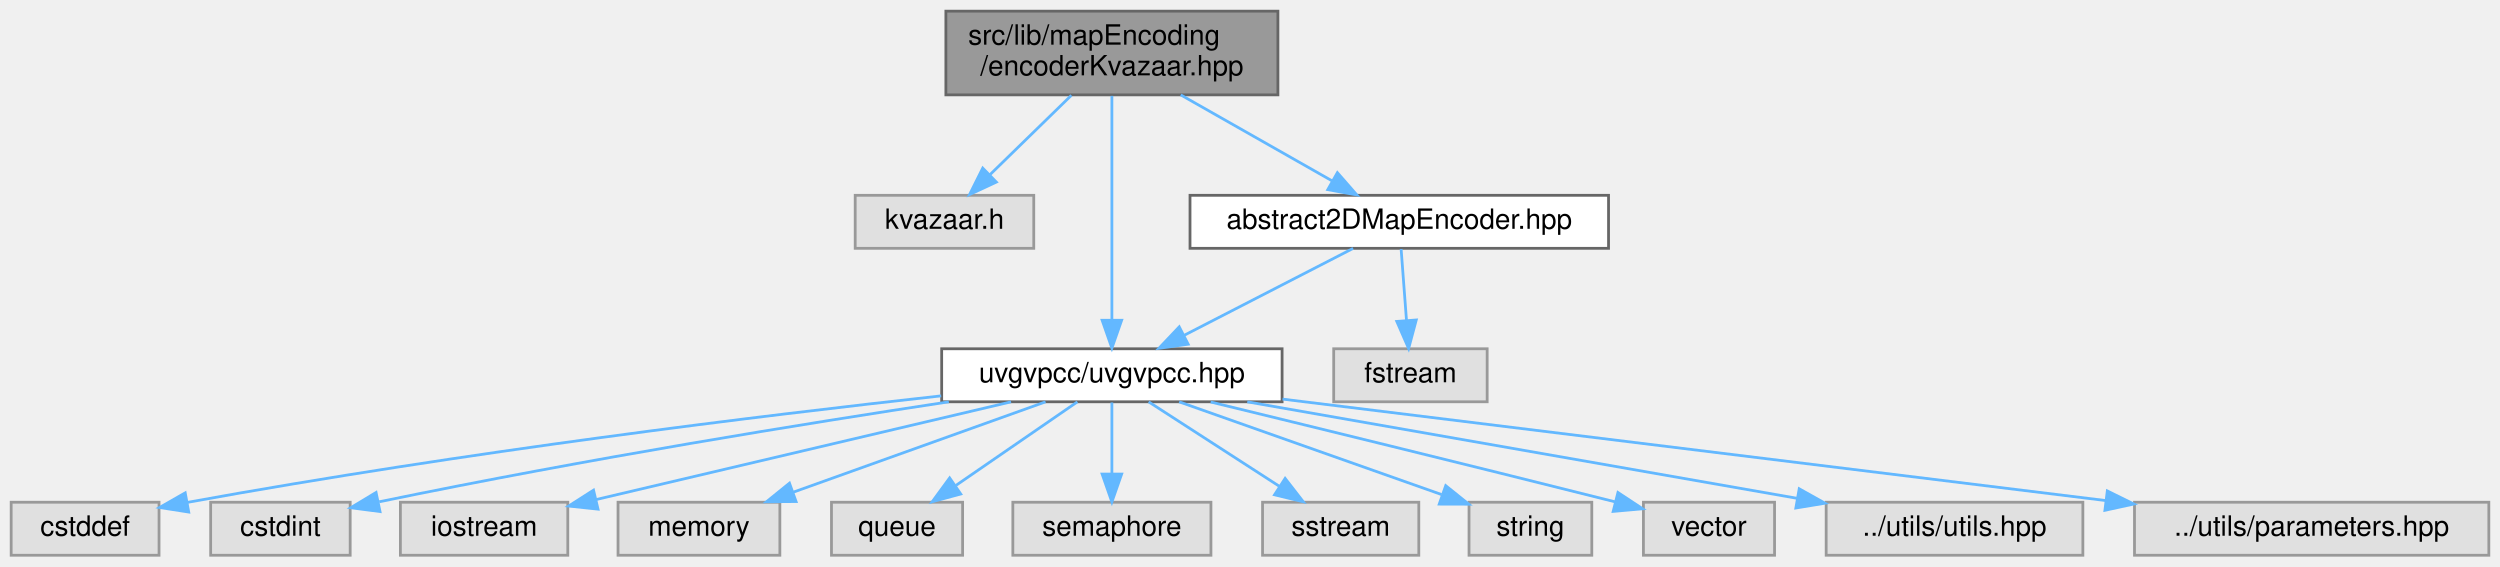
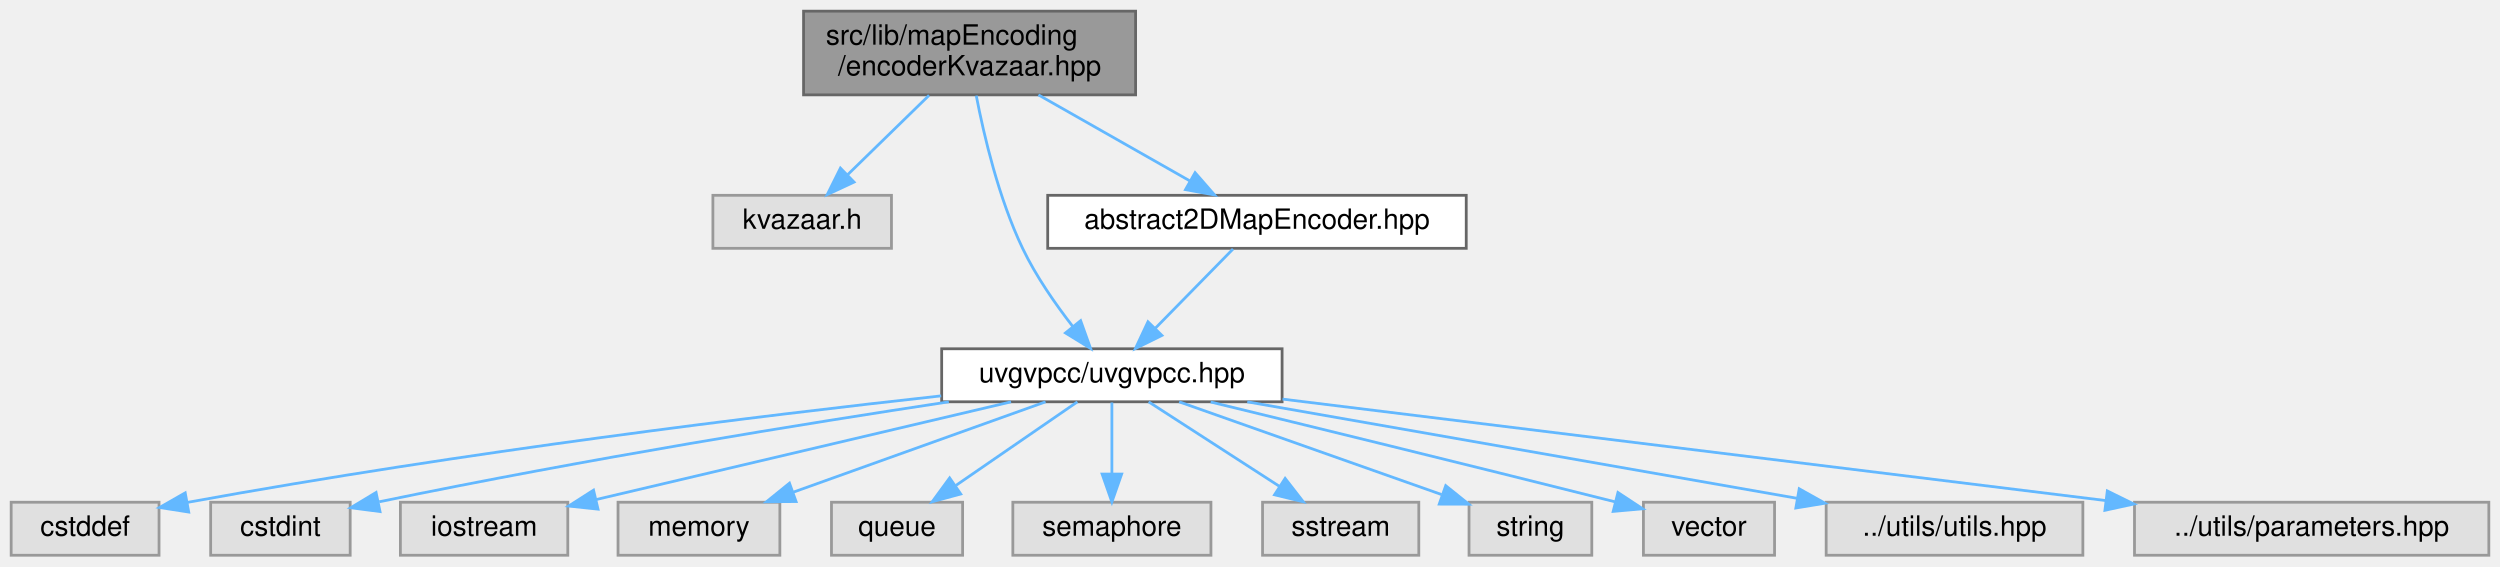
<svg xmlns="http://www.w3.org/2000/svg" xmlns:xlink="http://www.w3.org/1999/xlink" width="896pt" height="203pt" viewBox="0.00 0.00 896.00 203.00">
  <g id="graph0" class="graph" transform="scale(1 1) rotate(0) translate(4 199)">
    <g id="Node000001" class="node">
      <g id="a_Node000001">
        <a xlink:title=" ">
-           <polygon fill="#999999" stroke="#666666" points="454,-195 335,-195 335,-165 454,-165 454,-195" />
-           <text text-anchor="start" x="343" y="-183" font-family="Helvetica,sans-Serif" font-size="10.00">src/lib/mapEncoding</text>
-           <text text-anchor="middle" x="394.5" y="-172" font-family="Helvetica,sans-Serif" font-size="10.00">/encoderKvazaar.hpp</text>
+           <polygon fill="#999999" stroke="#666666" points="403,-195 284,-195 284,-165 403,-165 403,-195" />
+           <text text-anchor="start" x="292" y="-183" font-family="Helvetica,sans-Serif" font-size="10.00">src/lib/mapEncoding</text>
+           <text text-anchor="middle" x="343.5" y="-172" font-family="Helvetica,sans-Serif" font-size="10.00">/encoderKvazaar.hpp</text>
        </a>
      </g>
    </g>
    <g id="Node000002" class="node">
      <g id="a_Node000002">
        <a xlink:title=" ">
-           <polygon fill="#e0e0e0" stroke="#999999" points="366.5,-129 302.5,-129 302.5,-110 366.5,-110 366.5,-129" />
-           <text text-anchor="middle" x="334.5" y="-117" font-family="Helvetica,sans-Serif" font-size="10.00">kvazaar.h</text>
+           <polygon fill="#e0e0e0" stroke="#999999" points="315.5,-129 251.5,-129 251.5,-110 315.5,-110 315.5,-129" />
+           <text text-anchor="middle" x="283.5" y="-117" font-family="Helvetica,sans-Serif" font-size="10.00">kvazaar.h</text>
        </a>
      </g>
    </g>
    <g id="edge1_Node000001_Node000002" class="edge">
      <g id="a_edge1_Node000001_Node000002">
        <a xlink:title=" ">
-           <path fill="none" stroke="#63b8ff" d="M379.98,-164.84C371.18,-156.26 359.93,-145.3 350.83,-136.42" />
-           <polygon fill="#63b8ff" stroke="#63b8ff" points="353.09,-133.74 343.49,-129.27 348.21,-138.75 353.09,-133.74" />
+           <path fill="none" stroke="#63b8ff" d="M328.98,-164.84C320.18,-156.26 308.93,-145.3 299.83,-136.42" />
+           <polygon fill="#63b8ff" stroke="#63b8ff" points="302.09,-133.74 292.49,-129.27 297.21,-138.75 302.09,-133.74" />
        </a>
      </g>
    </g>
    <g id="Node000003" class="node">
      <g id="a_Node000003">
        <a xlink:href="uvgvpcc_8hpp.html" target="_top" xlink:title=" ">
          <polygon fill="white" stroke="#666666" points="455.5,-74 333.5,-74 333.5,-55 455.5,-55 455.5,-74" />
          <text text-anchor="middle" x="394.5" y="-62" font-family="Helvetica,sans-Serif" font-size="10.00">uvgvpcc/uvgvpcc.hpp</text>
        </a>
      </g>
    </g>
    <g id="edge2_Node000001_Node000003" class="edge">
      <g id="a_edge2_Node000001_Node000003">
        <a xlink:title=" ">
-           <path fill="none" stroke="#63b8ff" d="M394.5,-164.63C394.5,-144.21 394.5,-106.81 394.5,-84.24" />
-           <polygon fill="#63b8ff" stroke="#63b8ff" points="398,-84.23 394.5,-74.23 391,-84.23 398,-84.23" />
+           <path fill="none" stroke="#63b8ff" d="M345.89,-164.73C348.65,-150.4 353.92,-127.93 362.5,-110 367.26,-100.04 374.28,-89.97 380.53,-81.93" />
+           <polygon fill="#63b8ff" stroke="#63b8ff" points="383.3,-84.08 386.87,-74.11 377.86,-79.67 383.3,-84.08" />
        </a>
      </g>
    </g>
    <g id="Node000015" class="node">
      <g id="a_Node000015">
        <a xlink:href="abstract2DMapEncoder_8hpp.html" target="_top" xlink:title=" ">
-           <polygon fill="white" stroke="#666666" points="572.5,-129 422.5,-129 422.5,-110 572.5,-110 572.5,-129" />
-           <text text-anchor="middle" x="497.5" y="-117" font-family="Helvetica,sans-Serif" font-size="10.00">abstract2DMapEncoder.hpp</text>
+           <polygon fill="white" stroke="#666666" points="521.5,-129 371.5,-129 371.5,-110 521.5,-110 521.5,-129" />
+           <text text-anchor="middle" x="446.5" y="-117" font-family="Helvetica,sans-Serif" font-size="10.00">abstract2DMapEncoder.hpp</text>
        </a>
      </g>
    </g>
    <g id="edge14_Node000001_Node000015" class="edge">
      <g id="a_edge14_Node000001_Node000015">
        <a xlink:title=" ">
-           <path fill="none" stroke="#63b8ff" d="M419.17,-164.99C435.59,-155.66 457.05,-143.47 473.36,-134.21" />
-           <polygon fill="#63b8ff" stroke="#63b8ff" points="475.32,-137.12 482.29,-129.14 471.87,-131.03 475.32,-137.12" />
+           <path fill="none" stroke="#63b8ff" d="M368.17,-164.99C384.59,-155.66 406.05,-143.47 422.36,-134.21" />
+           <polygon fill="#63b8ff" stroke="#63b8ff" points="424.32,-137.12 431.29,-129.14 420.87,-131.03 424.32,-137.12" />
        </a>
      </g>
    </g>
    <g id="Node000004" class="node">
      <g id="a_Node000004">
        <a xlink:title=" ">
          <polygon fill="#e0e0e0" stroke="#999999" points="53,-19 0,-19 0,0 53,0 53,-19" />
          <text text-anchor="middle" x="26.5" y="-7" font-family="Helvetica,sans-Serif" font-size="10.00">cstddef</text>
        </a>
      </g>
    </g>
    <g id="edge3_Node000003_Node000004" class="edge">
      <g id="a_edge3_Node000003_Node000004">
        <a xlink:title=" ">
          <path fill="none" stroke="#63b8ff" d="M333.33,-57.13C268.65,-49.99 163.48,-37.2 63.18,-18.95" />
          <polygon fill="#63b8ff" stroke="#63b8ff" points="63.64,-15.48 53.17,-17.11 62.38,-22.36 63.64,-15.48" />
        </a>
      </g>
    </g>
    <g id="Node000005" class="node">
      <g id="a_Node000005">
        <a xlink:title=" ">
          <polygon fill="#e0e0e0" stroke="#999999" points="121.5,-19 71.5,-19 71.5,0 121.5,0 121.5,-19" />
          <text text-anchor="middle" x="96.5" y="-7" font-family="Helvetica,sans-Serif" font-size="10.00">cstdint</text>
        </a>
      </g>
    </g>
    <g id="edge4_Node000003_Node000005" class="edge">
      <g id="a_edge4_Node000003_Node000005">
        <a xlink:title=" ">
          <path fill="none" stroke="#63b8ff" d="M336.06,-54.99C284.7,-47.2 207.75,-34.81 131.91,-19.16" />
          <polygon fill="#63b8ff" stroke="#63b8ff" points="132.2,-15.65 121.7,-17.03 130.78,-22.5 132.2,-15.65" />
        </a>
      </g>
    </g>
    <g id="Node000006" class="node">
      <g id="a_Node000006">
        <a xlink:title=" ">
          <polygon fill="#e0e0e0" stroke="#999999" points="199.5,-19 139.5,-19 139.5,0 199.5,0 199.5,-19" />
          <text text-anchor="middle" x="169.5" y="-7" font-family="Helvetica,sans-Serif" font-size="10.00">iostream</text>
        </a>
      </g>
    </g>
    <g id="edge5_Node000003_Node000006" class="edge">
      <g id="a_edge5_Node000003_Node000006">
        <a xlink:title=" ">
          <path fill="none" stroke="#63b8ff" d="M358.35,-54.98C317.72,-45.42 251.95,-29.92 209.73,-19.98" />
          <polygon fill="#63b8ff" stroke="#63b8ff" points="210.33,-16.52 199.79,-17.63 208.72,-23.33 210.33,-16.52" />
        </a>
      </g>
    </g>
    <g id="Node000007" class="node">
      <g id="a_Node000007">
        <a xlink:title=" ">
          <polygon fill="#e0e0e0" stroke="#999999" points="275.5,-19 217.5,-19 217.5,0 275.5,0 275.5,-19" />
          <text text-anchor="middle" x="246.5" y="-7" font-family="Helvetica,sans-Serif" font-size="10.00">memory</text>
        </a>
      </g>
    </g>
    <g id="edge6_Node000003_Node000007" class="edge">
      <g id="a_edge6_Node000003_Node000007">
        <a xlink:title=" ">
          <path fill="none" stroke="#63b8ff" d="M370.72,-54.98C346.27,-46.23 307.97,-32.51 280.35,-22.62" />
          <polygon fill="#63b8ff" stroke="#63b8ff" points="281.31,-19.25 270.71,-19.17 278.95,-25.84 281.31,-19.25" />
        </a>
      </g>
    </g>
    <g id="Node000008" class="node">
      <g id="a_Node000008">
        <a xlink:title=" ">
          <polygon fill="#e0e0e0" stroke="#999999" points="341,-19 294,-19 294,0 341,0 341,-19" />
          <text text-anchor="middle" x="317.5" y="-7" font-family="Helvetica,sans-Serif" font-size="10.00">queue</text>
        </a>
      </g>
    </g>
    <g id="edge7_Node000003_Node000008" class="edge">
      <g id="a_edge7_Node000003_Node000008">
        <a xlink:title=" ">
          <path fill="none" stroke="#63b8ff" d="M382.13,-54.98C370.41,-46.92 352.58,-34.65 338.61,-25.03" />
          <polygon fill="#63b8ff" stroke="#63b8ff" points="340.32,-21.96 330.1,-19.17 336.35,-27.72 340.32,-21.96" />
        </a>
      </g>
    </g>
    <g id="Node000009" class="node">
      <g id="a_Node000009">
        <a xlink:title=" ">
          <polygon fill="#e0e0e0" stroke="#999999" points="430,-19 359,-19 359,0 430,0 430,-19" />
          <text text-anchor="middle" x="394.5" y="-7" font-family="Helvetica,sans-Serif" font-size="10.00">semaphore</text>
        </a>
      </g>
    </g>
    <g id="edge8_Node000003_Node000009" class="edge">
      <g id="a_edge8_Node000003_Node000009">
        <a xlink:title=" ">
          <path fill="none" stroke="#63b8ff" d="M394.5,-54.75C394.5,-47.8 394.5,-37.85 394.5,-29.13" />
          <polygon fill="#63b8ff" stroke="#63b8ff" points="398,-29.09 394.5,-19.09 391,-29.09 398,-29.09" />
        </a>
      </g>
    </g>
    <g id="Node000010" class="node">
      <g id="a_Node000010">
        <a xlink:title=" ">
          <polygon fill="#e0e0e0" stroke="#999999" points="504.5,-19 448.5,-19 448.5,0 504.5,0 504.5,-19" />
          <text text-anchor="middle" x="476.5" y="-7" font-family="Helvetica,sans-Serif" font-size="10.00">sstream</text>
        </a>
      </g>
    </g>
    <g id="edge9_Node000003_Node000010" class="edge">
      <g id="a_edge9_Node000003_Node000010">
        <a xlink:title=" ">
          <path fill="none" stroke="#63b8ff" d="M407.67,-54.98C420.27,-46.84 439.5,-34.41 454.44,-24.76" />
          <polygon fill="#63b8ff" stroke="#63b8ff" points="456.59,-27.54 463.09,-19.17 452.79,-21.66 456.59,-27.54" />
        </a>
      </g>
    </g>
    <g id="Node000011" class="node">
      <g id="a_Node000011">
        <a xlink:title=" ">
          <polygon fill="#e0e0e0" stroke="#999999" points="566.5,-19 522.5,-19 522.5,0 566.5,0 566.5,-19" />
          <text text-anchor="middle" x="544.5" y="-7" font-family="Helvetica,sans-Serif" font-size="10.00">string</text>
        </a>
      </g>
    </g>
    <g id="edge10_Node000003_Node000011" class="edge">
      <g id="a_edge10_Node000003_Node000011">
        <a xlink:title=" ">
          <path fill="none" stroke="#63b8ff" d="M418.6,-54.98C444.12,-45.97 484.53,-31.69 512.66,-21.75" />
          <polygon fill="#63b8ff" stroke="#63b8ff" points="514.15,-24.94 522.41,-18.3 511.82,-18.33 514.15,-24.94" />
        </a>
      </g>
    </g>
    <g id="Node000012" class="node">
      <g id="a_Node000012">
        <a xlink:title=" ">
          <polygon fill="#e0e0e0" stroke="#999999" points="632,-19 585,-19 585,0 632,0 632,-19" />
          <text text-anchor="middle" x="608.5" y="-7" font-family="Helvetica,sans-Serif" font-size="10.00">vector</text>
        </a>
      </g>
    </g>
    <g id="edge11_Node000003_Node000012" class="edge">
      <g id="a_edge11_Node000003_Node000012">
        <a xlink:title=" ">
          <path fill="none" stroke="#63b8ff" d="M429.9,-54.92C464.42,-46.52 518.64,-33.27 574.93,-19.12" />
          <polygon fill="#63b8ff" stroke="#63b8ff" points="575.87,-22.49 584.71,-16.66 574.16,-15.71 575.87,-22.49" />
        </a>
      </g>
    </g>
    <g id="Node000013" class="node">
      <g id="a_Node000013">
        <a xlink:title=" ">
          <polygon fill="#e0e0e0" stroke="#999999" points="742.5,-19 650.5,-19 650.5,0 742.5,0 742.5,-19" />
          <text text-anchor="middle" x="696.5" y="-7" font-family="Helvetica,sans-Serif" font-size="10.00">../utils/utils.hpp</text>
        </a>
      </g>
    </g>
    <g id="edge12_Node000003_Node000013" class="edge">
      <g id="a_edge12_Node000003_Node000013">
        <a xlink:title=" ">
          <path fill="none" stroke="#63b8ff" d="M443.02,-54.98C496.82,-45.54 583.46,-30.34 640.2,-20.38" />
          <polygon fill="#63b8ff" stroke="#63b8ff" points="640.84,-23.82 650.08,-18.65 639.63,-16.93 640.84,-23.82" />
        </a>
      </g>
    </g>
    <g id="Node000014" class="node">
      <g id="a_Node000014">
        <a xlink:title=" ">
          <polygon fill="#e0e0e0" stroke="#999999" points="888,-19 761,-19 761,0 888,0 888,-19" />
          <text text-anchor="middle" x="824.5" y="-7" font-family="Helvetica,sans-Serif" font-size="10.00">../utils/parameters.hpp</text>
        </a>
      </g>
    </g>
    <g id="edge13_Node000003_Node000014" class="edge">
      <g id="a_edge13_Node000003_Node000014">
        <a xlink:title=" ">
          <path fill="none" stroke="#63b8ff" d="M455.65,-55.96C533.33,-46.39 667.28,-29.88 750.6,-19.61" />
          <polygon fill="#63b8ff" stroke="#63b8ff" points="751.26,-23.05 760.76,-18.36 750.4,-16.11 751.26,-23.05" />
        </a>
      </g>
    </g>
-     <g id="edge16_Node000015_Node000003" class="edge">
-       <g id="a_edge16_Node000015_Node000003">
-         <a xlink:title=" ">
-           <path fill="none" stroke="#63b8ff" d="M480.95,-109.98C464.61,-101.57 439.37,-88.59 420.37,-78.81" />
-           <polygon fill="#63b8ff" stroke="#63b8ff" points="421.84,-75.63 411.35,-74.17 418.64,-81.86 421.84,-75.63" />
-         </a>
-       </g>
-     </g>
-     <g id="Node000016" class="node">
-       <g id="a_Node000016">
-         <a xlink:title=" ">
-           <polygon fill="#e0e0e0" stroke="#999999" points="529,-74 474,-74 474,-55 529,-55 529,-74" />
-           <text text-anchor="middle" x="501.5" y="-62" font-family="Helvetica,sans-Serif" font-size="10.00">fstream</text>
-         </a>
-       </g>
-     </g>
-     <g id="edge15_Node000015_Node000016" class="edge">
-       <g id="a_edge15_Node000015_Node000016">
-         <a xlink:title=" ">
-           <path fill="none" stroke="#63b8ff" d="M498.16,-109.75C498.68,-102.8 499.44,-92.85 500.09,-84.13" />
-           <polygon fill="#63b8ff" stroke="#63b8ff" points="503.59,-84.32 500.85,-74.09 496.61,-83.8 503.59,-84.32" />
+     <g id="edge15_Node000015_Node000003" class="edge">
+       <g id="a_edge15_Node000015_Node000003">
+         <a xlink:title=" ">
+           <path fill="none" stroke="#63b8ff" d="M437.91,-109.75C430.34,-102.03 419.12,-90.6 409.99,-81.28" />
+           <polygon fill="#63b8ff" stroke="#63b8ff" points="412.43,-78.78 402.93,-74.09 407.43,-83.68 412.43,-78.78" />
        </a>
      </g>
    </g>
  </g>
</svg>
